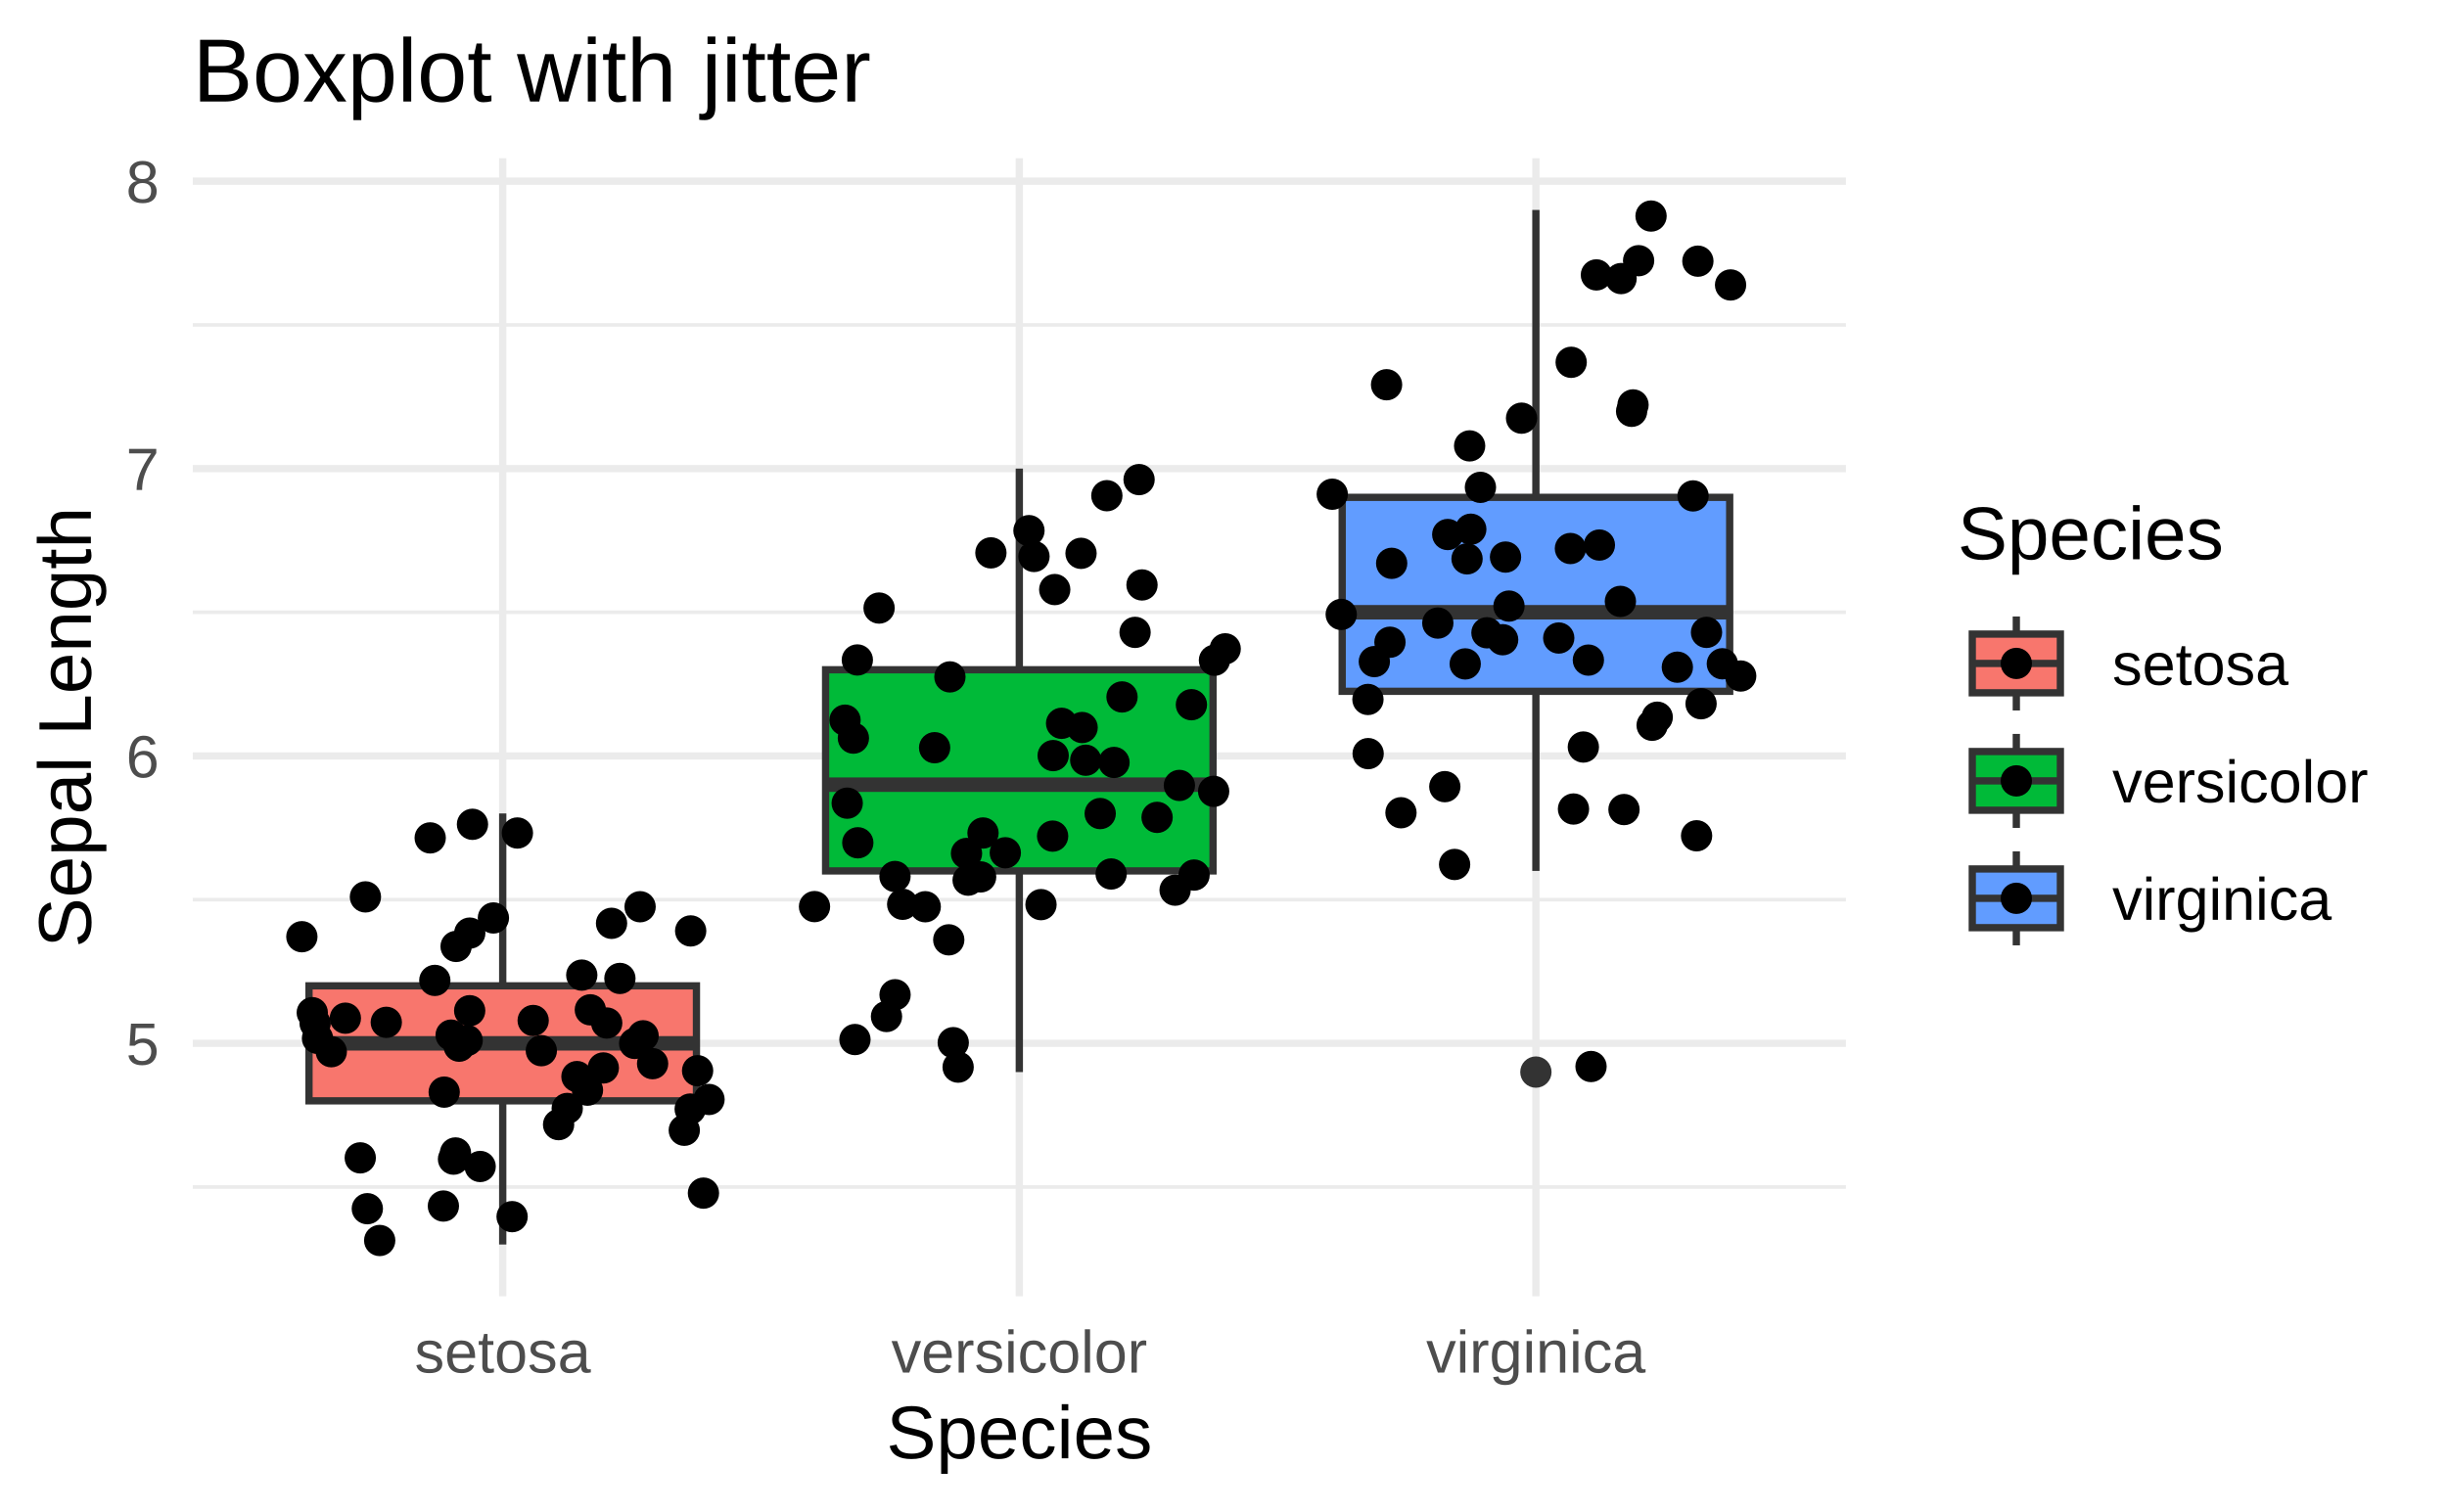
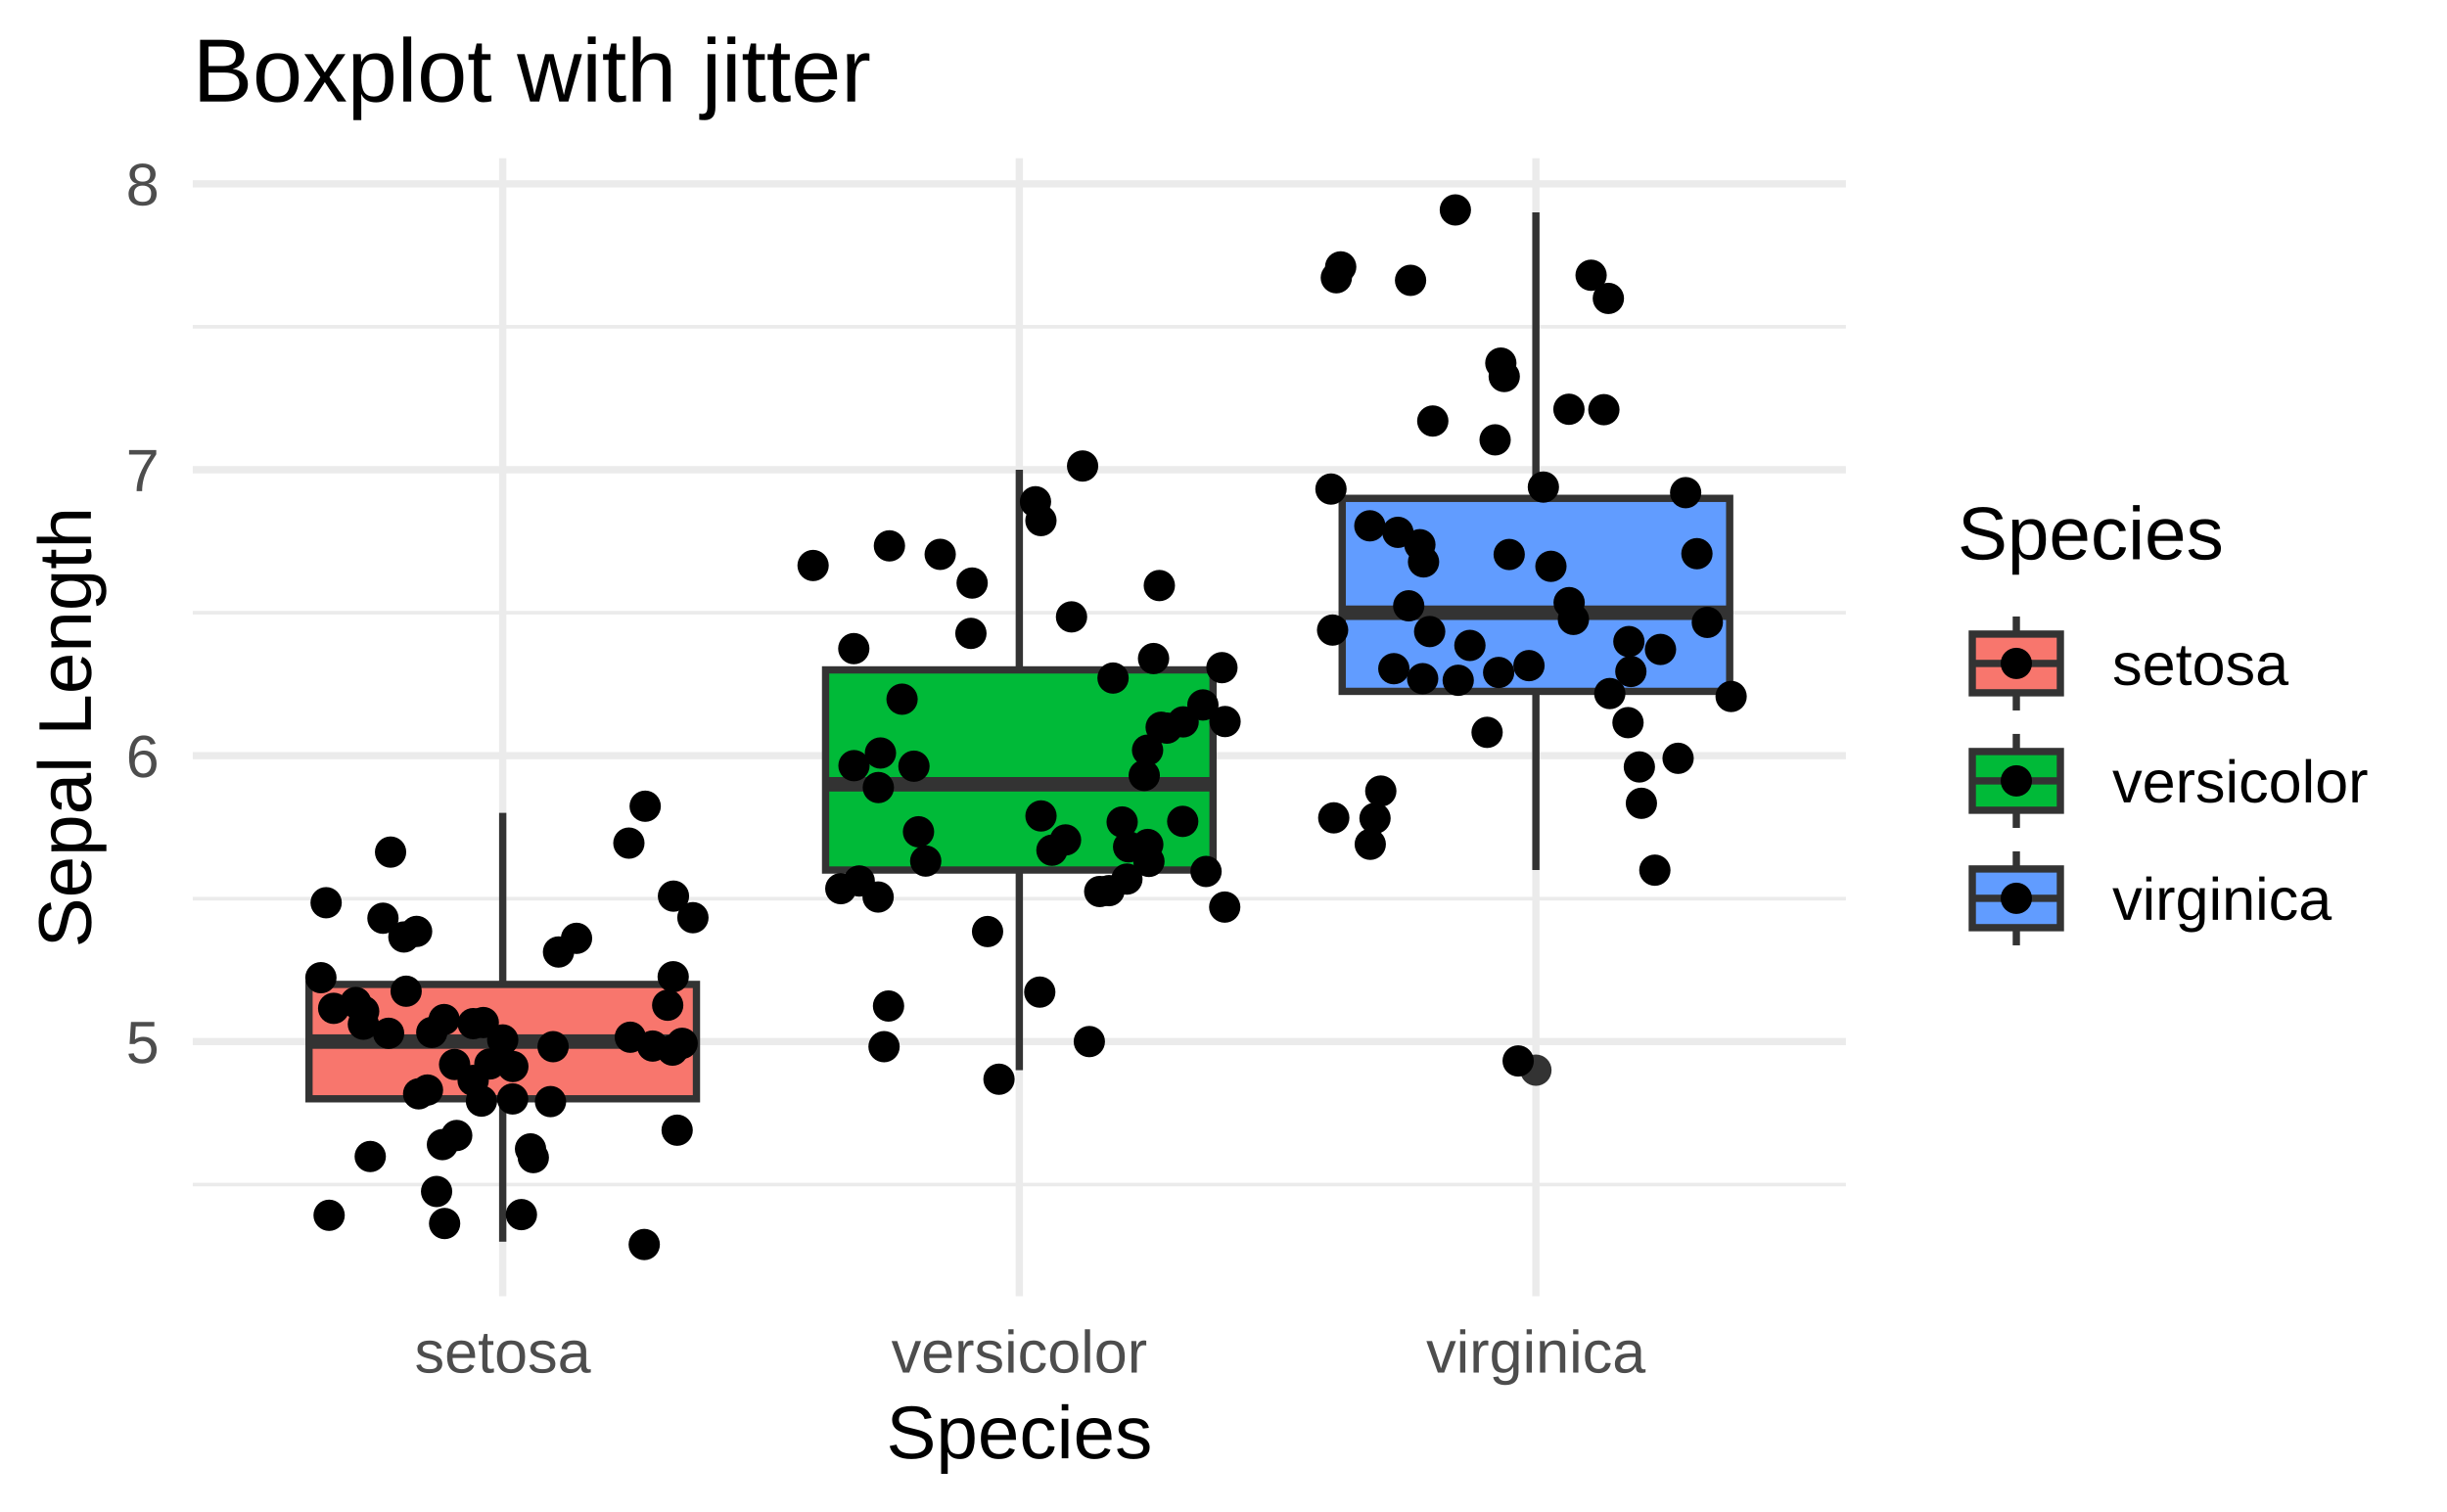
<svg xmlns="http://www.w3.org/2000/svg" class="svglite" width="360.00pt" height="222.48pt" viewBox="0 0 360.00 222.48">
  <defs>
    <style type="text/css">
    .svglite line, .svglite polyline, .svglite polygon, .svglite path, .svglite rect, .svglite circle {
      fill: none;
      stroke: #000000;
      stroke-linecap: round;
      stroke-linejoin: round;
      stroke-miterlimit: 10.00;
    }
    .svglite text {
      white-space: pre;
    }
  </style>
  </defs>
  <rect width="100%" height="100%" style="stroke: none; fill: #FFFFFF;" />
  <defs>
    <clipPath id="cpMC4wMHwzNjAuMDB8MC4wMHwyMjIuNDg=">
      <rect x="0.00" y="0.00" width="360.00" height="222.48" />
    </clipPath>
  </defs>
  <g clip-path="url(#cpMC4wMHwzNjAuMDB8MC4wMHwyMjIuNDg=)">
</g>
  <defs>
    <clipPath id="cpMjguMzZ8MjcxLjU3fDIzLjI4fDE5MC43Mw==">
      <rect x="28.36" y="23.28" width="243.21" height="167.45" />
    </clipPath>
  </defs>
  <g clip-path="url(#cpMjguMzZ8MjcxLjU3fDIzLjI4fDE5MC43Mw==)">
-     <polyline points="28.36,174.66 271.57,174.66 " style="stroke-width: 0.53; stroke: #EBEBEB; stroke-linecap: butt;" />
-     <polyline points="28.36,132.38 271.57,132.38 " style="stroke-width: 0.53; stroke: #EBEBEB; stroke-linecap: butt;" />
-     <polyline points="28.36,90.09 271.57,90.09 " style="stroke-width: 0.53; stroke: #EBEBEB; stroke-linecap: butt;" />
-     <polyline points="28.36,47.81 271.57,47.81 " style="stroke-width: 0.53; stroke: #EBEBEB; stroke-linecap: butt;" />
-     <polyline points="28.36,153.52 271.57,153.52 " style="stroke-width: 1.07; stroke: #EBEBEB; stroke-linecap: butt;" />
-     <polyline points="28.36,111.23 271.57,111.23 " style="stroke-width: 1.07; stroke: #EBEBEB; stroke-linecap: butt;" />
-     <polyline points="28.36,68.95 271.57,68.95 " style="stroke-width: 1.07; stroke: #EBEBEB; stroke-linecap: butt;" />
-     <polyline points="28.36,26.66 271.57,26.66 " style="stroke-width: 1.07; stroke: #EBEBEB; stroke-linecap: butt;" />
+     <polyline points="28.36,174.30 271.57,174.30 " style="stroke-width: 0.53; stroke: #EBEBEB; stroke-linecap: butt;" />
+     <polyline points="28.36,132.23 271.57,132.23 " style="stroke-width: 0.53; stroke: #EBEBEB; stroke-linecap: butt;" />
+     <polyline points="28.36,90.16 271.57,90.16 " style="stroke-width: 0.53; stroke: #EBEBEB; stroke-linecap: butt;" />
+     <polyline points="28.36,48.08 271.57,48.08 " style="stroke-width: 0.53; stroke: #EBEBEB; stroke-linecap: butt;" />
+     <polyline points="28.36,153.26 271.57,153.26 " style="stroke-width: 1.07; stroke: #EBEBEB; stroke-linecap: butt;" />
+     <polyline points="28.36,111.19 271.57,111.19 " style="stroke-width: 1.07; stroke: #EBEBEB; stroke-linecap: butt;" />
+     <polyline points="28.36,69.12 271.57,69.12 " style="stroke-width: 1.07; stroke: #EBEBEB; stroke-linecap: butt;" />
+     <polyline points="28.36,27.05 271.57,27.05 " style="stroke-width: 1.07; stroke: #EBEBEB; stroke-linecap: butt;" />
    <polyline points="73.96,190.73 73.96,23.28 " style="stroke-width: 1.07; stroke: #EBEBEB; stroke-linecap: butt;" />
    <polyline points="149.96,190.73 149.96,23.28 " style="stroke-width: 1.07; stroke: #EBEBEB; stroke-linecap: butt;" />
    <polyline points="225.96,190.73 225.96,23.28 " style="stroke-width: 1.07; stroke: #EBEBEB; stroke-linecap: butt;" />
-     <line x1="73.96" y1="145.06" x2="73.96" y2="119.69" style="stroke-width: 1.07; stroke: #333333; stroke-linecap: butt;" />
-     <line x1="73.96" y1="161.98" x2="73.96" y2="183.12" style="stroke-width: 1.07; stroke: #333333; stroke-linecap: butt;" />
-     <polygon points="45.46,145.06 45.46,161.98 102.46,161.98 102.46,145.06 45.46,145.06 " style="stroke-width: 1.07; stroke: #333333; stroke-linecap: butt; stroke-linejoin: miter; fill: #F8766D;" />
-     <line x1="45.46" y1="153.52" x2="102.46" y2="153.52" style="stroke-width: 2.13; stroke: #333333; stroke-linecap: butt; stroke-linejoin: miter;" />
-     <line x1="149.96" y1="98.55" x2="149.96" y2="68.95" style="stroke-width: 1.07; stroke: #333333; stroke-linecap: butt;" />
-     <line x1="149.96" y1="128.15" x2="149.96" y2="157.75" style="stroke-width: 1.07; stroke: #333333; stroke-linecap: butt;" />
-     <polygon points="121.46,98.55 121.46,128.15 178.46,128.15 178.46,98.55 121.46,98.55 " style="stroke-width: 1.07; stroke: #333333; stroke-linecap: butt; stroke-linejoin: miter; fill: #00BA38;" />
-     <line x1="121.46" y1="115.46" x2="178.46" y2="115.46" style="stroke-width: 2.13; stroke: #333333; stroke-linecap: butt; stroke-linejoin: miter;" />
-     <circle cx="225.96" cy="157.75" r="1.95" style="stroke-width: 0.71; stroke: #333333; fill: #333333;" />
-     <line x1="225.96" y1="73.18" x2="225.96" y2="30.89" style="stroke-width: 1.07; stroke: #333333; stroke-linecap: butt;" />
-     <line x1="225.96" y1="101.72" x2="225.96" y2="128.15" style="stroke-width: 1.07; stroke: #333333; stroke-linecap: butt;" />
-     <polygon points="197.46,73.18 197.46,101.72 254.47,101.72 254.47,73.18 197.46,73.18 " style="stroke-width: 1.07; stroke: #333333; stroke-linecap: butt; stroke-linejoin: miter; fill: #619CFF;" />
-     <line x1="197.46" y1="90.09" x2="254.47" y2="90.09" style="stroke-width: 2.13; stroke: #333333; stroke-linecap: butt; stroke-linejoin: miter;" />
-     <circle cx="46.36" cy="150.57" r="1.95" style="stroke-width: 0.71; fill: #000000;" />
-     <circle cx="102.63" cy="157.55" r="1.95" style="stroke-width: 0.71; fill: #000000;" />
-     <circle cx="100.67" cy="166.31" r="1.95" style="stroke-width: 0.71; fill: #000000;" />
-     <circle cx="66.72" cy="170.56" r="1.95" style="stroke-width: 0.71; fill: #000000;" />
-     <circle cx="67.55" cy="153.94" r="1.95" style="stroke-width: 0.71; fill: #000000;" />
-     <circle cx="89.97" cy="135.86" r="1.95" style="stroke-width: 0.71; fill: #000000;" />
-     <circle cx="53.00" cy="170.37" r="1.95" style="stroke-width: 0.71; fill: #000000;" />
-     <circle cx="48.74" cy="154.75" r="1.95" style="stroke-width: 0.71; fill: #000000;" />
-     <circle cx="65.23" cy="177.46" r="1.95" style="stroke-width: 0.71; fill: #000000;" />
-     <circle cx="88.76" cy="157.14" r="1.95" style="stroke-width: 0.71; fill: #000000;" />
-     <circle cx="72.59" cy="135.07" r="1.95" style="stroke-width: 0.71; fill: #000000;" />
-     <circle cx="104.31" cy="161.78" r="1.95" style="stroke-width: 0.71; fill: #000000;" />
-     <circle cx="86.43" cy="160.41" r="1.95" style="stroke-width: 0.71; fill: #000000;" />
-     <circle cx="55.86" cy="182.53" r="1.95" style="stroke-width: 0.71; fill: #000000;" />
-     <circle cx="69.51" cy="121.29" r="1.95" style="stroke-width: 0.71; fill: #000000;" />
-     <circle cx="76.12" cy="122.57" r="1.95" style="stroke-width: 0.71; fill: #000000;" />
-     <circle cx="44.41" cy="137.83" r="1.95" style="stroke-width: 0.71; fill: #000000;" />
-     <circle cx="69.10" cy="148.72" r="1.95" style="stroke-width: 0.71; fill: #000000;" />
-     <circle cx="63.29" cy="123.29" r="1.95" style="stroke-width: 0.71; fill: #000000;" />
-     <circle cx="56.83" cy="150.43" r="1.95" style="stroke-width: 0.71; fill: #000000;" />
-     <circle cx="101.61" cy="136.98" r="1.95" style="stroke-width: 0.71; fill: #000000;" />
-     <circle cx="50.81" cy="149.82" r="1.95" style="stroke-width: 0.71; fill: #000000;" />
-     <circle cx="67.01" cy="169.65" r="1.95" style="stroke-width: 0.71; fill: #000000;" />
-     <circle cx="89.26" cy="150.53" r="1.95" style="stroke-width: 0.71; fill: #000000;" />
-     <circle cx="83.45" cy="163.10" r="1.95" style="stroke-width: 0.71; fill: #000000;" />
-     <circle cx="68.73" cy="153.09" r="1.95" style="stroke-width: 0.71; fill: #000000;" />
-     <circle cx="93.37" cy="153.53" r="1.95" style="stroke-width: 0.71; fill: #000000;" />
-     <circle cx="85.59" cy="143.48" r="1.95" style="stroke-width: 0.71; fill: #000000;" />
-     <circle cx="91.20" cy="143.97" r="1.95" style="stroke-width: 0.71; fill: #000000;" />
-     <circle cx="82.18" cy="165.48" r="1.95" style="stroke-width: 0.71; fill: #000000;" />
-     <circle cx="65.35" cy="160.70" r="1.95" style="stroke-width: 0.71; fill: #000000;" />
-     <circle cx="69.11" cy="137.30" r="1.95" style="stroke-width: 0.71; fill: #000000;" />
-     <circle cx="63.97" cy="144.26" r="1.95" style="stroke-width: 0.71; fill: #000000;" />
-     <circle cx="53.76" cy="131.97" r="1.95" style="stroke-width: 0.71; fill: #000000;" />
-     <circle cx="96.01" cy="156.51" r="1.95" style="stroke-width: 0.71; fill: #000000;" />
-     <circle cx="94.61" cy="152.41" r="1.95" style="stroke-width: 0.71; fill: #000000;" />
-     <circle cx="94.17" cy="133.42" r="1.95" style="stroke-width: 0.71; fill: #000000;" />
-     <circle cx="84.88" cy="158.41" r="1.95" style="stroke-width: 0.71; fill: #000000;" />
-     <circle cx="75.34" cy="179.02" r="1.95" style="stroke-width: 0.71; fill: #000000;" />
-     <circle cx="78.44" cy="150.16" r="1.95" style="stroke-width: 0.71; fill: #000000;" />
-     <circle cx="66.37" cy="152.31" r="1.95" style="stroke-width: 0.71; fill: #000000;" />
-     <circle cx="103.49" cy="175.56" r="1.95" style="stroke-width: 0.71; fill: #000000;" />
-     <circle cx="54.04" cy="177.85" r="1.95" style="stroke-width: 0.71; fill: #000000;" />
-     <circle cx="79.64" cy="154.60" r="1.95" style="stroke-width: 0.71; fill: #000000;" />
-     <circle cx="86.85" cy="148.59" r="1.95" style="stroke-width: 0.71; fill: #000000;" />
-     <circle cx="101.54" cy="163.19" r="1.95" style="stroke-width: 0.71; fill: #000000;" />
-     <circle cx="45.94" cy="149.01" r="1.95" style="stroke-width: 0.71; fill: #000000;" />
-     <circle cx="70.64" cy="171.64" r="1.95" style="stroke-width: 0.71; fill: #000000;" />
-     <circle cx="67.10" cy="139.26" r="1.95" style="stroke-width: 0.71; fill: #000000;" />
-     <circle cx="46.71" cy="152.79" r="1.95" style="stroke-width: 0.71; fill: #000000;" />
-     <circle cx="167.58" cy="70.57" r="1.95" style="stroke-width: 0.71; fill: #000000;" />
-     <circle cx="166.99" cy="93.05" r="1.95" style="stroke-width: 0.71; fill: #000000;" />
-     <circle cx="162.84" cy="72.94" r="1.95" style="stroke-width: 0.71; fill: #000000;" />
-     <circle cx="153.15" cy="133.11" r="1.95" style="stroke-width: 0.71; fill: #000000;" />
-     <circle cx="129.33" cy="89.47" r="1.95" style="stroke-width: 0.71; fill: #000000;" />
-     <circle cx="126.20" cy="124.01" r="1.95" style="stroke-width: 0.71; fill: #000000;" />
-     <circle cx="126.13" cy="97.11" r="1.95" style="stroke-width: 0.71; fill: #000000;" />
-     <circle cx="140.96" cy="157.02" r="1.95" style="stroke-width: 0.71; fill: #000000;" />
-     <circle cx="155.17" cy="86.75" r="1.95" style="stroke-width: 0.71; fill: #000000;" />
-     <circle cx="131.68" cy="146.37" r="1.95" style="stroke-width: 0.71; fill: #000000;" />
-     <circle cx="125.78" cy="152.96" r="1.95" style="stroke-width: 0.71; fill: #000000;" />
-     <circle cx="173.51" cy="115.57" r="1.95" style="stroke-width: 0.71; fill: #000000;" />
-     <circle cx="159.73" cy="111.86" r="1.95" style="stroke-width: 0.71; fill: #000000;" />
-     <circle cx="125.55" cy="108.61" r="1.95" style="stroke-width: 0.71; fill: #000000;" />
-     <circle cx="131.67" cy="128.97" r="1.95" style="stroke-width: 0.71; fill: #000000;" />
-     <circle cx="145.78" cy="81.35" r="1.95" style="stroke-width: 0.71; fill: #000000;" />
-     <circle cx="175.67" cy="128.76" r="1.95" style="stroke-width: 0.71; fill: #000000;" />
-     <circle cx="170.23" cy="120.27" r="1.95" style="stroke-width: 0.71; fill: #000000;" />
-     <circle cx="165.07" cy="102.55" r="1.95" style="stroke-width: 0.71; fill: #000000;" />
-     <circle cx="163.47" cy="128.60" r="1.95" style="stroke-width: 0.71; fill: #000000;" />
-     <circle cx="178.55" cy="116.44" r="1.95" style="stroke-width: 0.71; fill: #000000;" />
-     <circle cx="124.32" cy="105.97" r="1.95" style="stroke-width: 0.71; fill: #000000;" />
-     <circle cx="139.75" cy="99.60" r="1.95" style="stroke-width: 0.71; fill: #000000;" />
-     <circle cx="159.20" cy="107.05" r="1.95" style="stroke-width: 0.71; fill: #000000;" />
-     <circle cx="180.25" cy="95.47" r="1.95" style="stroke-width: 0.71; fill: #000000;" />
-     <circle cx="168.01" cy="86.07" r="1.95" style="stroke-width: 0.71; fill: #000000;" />
-     <circle cx="151.38" cy="78.08" r="1.95" style="stroke-width: 0.71; fill: #000000;" />
-     <circle cx="152.12" cy="81.88" r="1.95" style="stroke-width: 0.71; fill: #000000;" />
-     <circle cx="137.50" cy="110.02" r="1.95" style="stroke-width: 0.71; fill: #000000;" />
-     <circle cx="142.19" cy="125.58" r="1.95" style="stroke-width: 0.71; fill: #000000;" />
-     <circle cx="119.83" cy="133.40" r="1.95" style="stroke-width: 0.71; fill: #000000;" />
-     <circle cx="136.12" cy="133.42" r="1.95" style="stroke-width: 0.71; fill: #000000;" />
-     <circle cx="124.64" cy="118.18" r="1.95" style="stroke-width: 0.71; fill: #000000;" />
-     <circle cx="154.94" cy="111.18" r="1.95" style="stroke-width: 0.71; fill: #000000;" />
-     <circle cx="139.58" cy="138.29" r="1.95" style="stroke-width: 0.71; fill: #000000;" />
-     <circle cx="163.89" cy="112.19" r="1.95" style="stroke-width: 0.71; fill: #000000;" />
-     <circle cx="159.04" cy="81.42" r="1.95" style="stroke-width: 0.71; fill: #000000;" />
-     <circle cx="178.67" cy="97.15" r="1.95" style="stroke-width: 0.71; fill: #000000;" />
-     <circle cx="144.27" cy="129.03" r="1.95" style="stroke-width: 0.71; fill: #000000;" />
-     <circle cx="132.80" cy="133.06" r="1.95" style="stroke-width: 0.71; fill: #000000;" />
-     <circle cx="172.88" cy="130.98" r="1.95" style="stroke-width: 0.71; fill: #000000;" />
-     <circle cx="156.18" cy="106.43" r="1.95" style="stroke-width: 0.71; fill: #000000;" />
-     <circle cx="161.86" cy="119.71" r="1.95" style="stroke-width: 0.71; fill: #000000;" />
-     <circle cx="140.24" cy="153.42" r="1.95" style="stroke-width: 0.71; fill: #000000;" />
-     <circle cx="142.43" cy="129.51" r="1.95" style="stroke-width: 0.71; fill: #000000;" />
-     <circle cx="147.90" cy="125.48" r="1.95" style="stroke-width: 0.71; fill: #000000;" />
-     <circle cx="154.86" cy="123.03" r="1.95" style="stroke-width: 0.71; fill: #000000;" />
-     <circle cx="175.28" cy="103.69" r="1.95" style="stroke-width: 0.71; fill: #000000;" />
-     <circle cx="130.42" cy="149.57" r="1.95" style="stroke-width: 0.71; fill: #000000;" />
-     <circle cx="144.62" cy="122.57" r="1.95" style="stroke-width: 0.71; fill: #000000;" />
-     <circle cx="253.39" cy="97.67" r="1.95" style="stroke-width: 0.71; fill: #000000;" />
-     <circle cx="238.92" cy="119.12" r="1.95" style="stroke-width: 0.71; fill: #000000;" />
-     <circle cx="216.21" cy="65.61" r="1.95" style="stroke-width: 0.71; fill: #000000;" />
-     <circle cx="246.77" cy="98.17" r="1.95" style="stroke-width: 0.71; fill: #000000;" />
-     <circle cx="238.39" cy="88.49" r="1.95" style="stroke-width: 0.71; fill: #000000;" />
-     <circle cx="254.60" cy="41.93" r="1.95" style="stroke-width: 0.71; fill: #000000;" />
-     <circle cx="234.07" cy="156.93" r="1.95" style="stroke-width: 0.71; fill: #000000;" />
-     <circle cx="203.99" cy="56.61" r="1.95" style="stroke-width: 0.71; fill: #000000;" />
-     <circle cx="235.30" cy="80.20" r="1.95" style="stroke-width: 0.71; fill: #000000;" />
-     <circle cx="223.85" cy="61.53" r="1.95" style="stroke-width: 0.71; fill: #000000;" />
-     <circle cx="197.32" cy="90.41" r="1.95" style="stroke-width: 0.71; fill: #000000;" />
-     <circle cx="204.49" cy="94.50" r="1.95" style="stroke-width: 0.71; fill: #000000;" />
-     <circle cx="212.99" cy="78.65" r="1.95" style="stroke-width: 0.71; fill: #000000;" />
-     <circle cx="249.60" cy="122.98" r="1.95" style="stroke-width: 0.71; fill: #000000;" />
-     <circle cx="231.49" cy="119.04" r="1.95" style="stroke-width: 0.71; fill: #000000;" />
-     <circle cx="251.06" cy="93.05" r="1.95" style="stroke-width: 0.71; fill: #000000;" />
-     <circle cx="211.53" cy="91.68" r="1.95" style="stroke-width: 0.71; fill: #000000;" />
-     <circle cx="238.49" cy="40.99" r="1.95" style="stroke-width: 0.71; fill: #000000;" />
-     <circle cx="234.86" cy="40.45" r="1.95" style="stroke-width: 0.71; fill: #000000;" />
-     <circle cx="232.94" cy="109.92" r="1.95" style="stroke-width: 0.71; fill: #000000;" />
-     <circle cx="217.80" cy="71.71" r="1.95" style="stroke-width: 0.71; fill: #000000;" />
-     <circle cx="214.00" cy="127.20" r="1.95" style="stroke-width: 0.71; fill: #000000;" />
-     <circle cx="241.07" cy="38.36" r="1.95" style="stroke-width: 0.71; fill: #000000;" />
-     <circle cx="233.68" cy="97.13" r="1.95" style="stroke-width: 0.71; fill: #000000;" />
-     <circle cx="221.49" cy="81.97" r="1.95" style="stroke-width: 0.71; fill: #000000;" />
-     <circle cx="240.04" cy="60.52" r="1.95" style="stroke-width: 0.71; fill: #000000;" />
-     <circle cx="250.26" cy="103.55" r="1.95" style="stroke-width: 0.71; fill: #000000;" />
-     <circle cx="243.81" cy="105.53" r="1.95" style="stroke-width: 0.71; fill: #000000;" />
-     <circle cx="218.76" cy="93.11" r="1.95" style="stroke-width: 0.71; fill: #000000;" />
-     <circle cx="240.25" cy="59.58" r="1.95" style="stroke-width: 0.71; fill: #000000;" />
-     <circle cx="231.15" cy="53.31" r="1.95" style="stroke-width: 0.71; fill: #000000;" />
-     <circle cx="242.90" cy="31.79" r="1.95" style="stroke-width: 0.71; fill: #000000;" />
-     <circle cx="221.07" cy="94.13" r="1.95" style="stroke-width: 0.71; fill: #000000;" />
-     <circle cx="202.19" cy="97.35" r="1.95" style="stroke-width: 0.71; fill: #000000;" />
-     <circle cx="243.06" cy="106.72" r="1.95" style="stroke-width: 0.71; fill: #000000;" />
-     <circle cx="249.79" cy="38.43" r="1.95" style="stroke-width: 0.71; fill: #000000;" />
-     <circle cx="256.09" cy="99.47" r="1.95" style="stroke-width: 0.71; fill: #000000;" />
-     <circle cx="229.32" cy="93.88" r="1.95" style="stroke-width: 0.71; fill: #000000;" />
-     <circle cx="201.28" cy="110.89" r="1.95" style="stroke-width: 0.71; fill: #000000;" />
-     <circle cx="196.00" cy="72.72" r="1.95" style="stroke-width: 0.71; fill: #000000;" />
-     <circle cx="204.74" cy="82.89" r="1.95" style="stroke-width: 0.71; fill: #000000;" />
-     <circle cx="249.08" cy="72.97" r="1.95" style="stroke-width: 0.71; fill: #000000;" />
-     <circle cx="206.11" cy="119.59" r="1.95" style="stroke-width: 0.71; fill: #000000;" />
-     <circle cx="216.38" cy="77.87" r="1.95" style="stroke-width: 0.71; fill: #000000;" />
-     <circle cx="231.04" cy="80.71" r="1.95" style="stroke-width: 0.71; fill: #000000;" />
-     <circle cx="215.83" cy="82.23" r="1.95" style="stroke-width: 0.71; fill: #000000;" />
-     <circle cx="215.56" cy="97.69" r="1.95" style="stroke-width: 0.71; fill: #000000;" />
-     <circle cx="222.00" cy="89.18" r="1.95" style="stroke-width: 0.71; fill: #000000;" />
-     <circle cx="201.25" cy="102.92" r="1.95" style="stroke-width: 0.71; fill: #000000;" />
-     <circle cx="212.56" cy="115.75" r="1.95" style="stroke-width: 0.71; fill: #000000;" />
+     <line x1="73.96" y1="144.85" x2="73.96" y2="119.61" style="stroke-width: 1.07; stroke: #333333; stroke-linecap: butt;" />
+     <line x1="73.96" y1="161.68" x2="73.96" y2="182.71" style="stroke-width: 1.07; stroke: #333333; stroke-linecap: butt;" />
+     <polygon points="45.46,144.85 45.46,161.68 102.46,161.68 102.46,144.85 45.46,144.85 " style="stroke-width: 1.07; stroke: #333333; stroke-linecap: butt; stroke-linejoin: miter; fill: #F8766D;" />
+     <line x1="45.46" y1="153.26" x2="102.46" y2="153.26" style="stroke-width: 2.13; stroke: #333333; stroke-linecap: butt; stroke-linejoin: miter;" />
+     <line x1="149.96" y1="98.57" x2="149.96" y2="69.12" style="stroke-width: 1.07; stroke: #333333; stroke-linecap: butt;" />
+     <line x1="149.96" y1="128.02" x2="149.96" y2="157.47" style="stroke-width: 1.07; stroke: #333333; stroke-linecap: butt;" />
+     <polygon points="121.46,98.57 121.46,128.02 178.46,128.02 178.46,98.57 121.46,98.57 " style="stroke-width: 1.07; stroke: #333333; stroke-linecap: butt; stroke-linejoin: miter; fill: #00BA38;" />
+     <line x1="121.46" y1="115.40" x2="178.46" y2="115.40" style="stroke-width: 2.13; stroke: #333333; stroke-linecap: butt; stroke-linejoin: miter;" />
+     <circle cx="225.96" cy="157.47" r="1.95" style="stroke-width: 0.71; stroke: #333333; fill: #333333;" />
+     <line x1="225.96" y1="73.33" x2="225.96" y2="31.25" style="stroke-width: 1.07; stroke: #333333; stroke-linecap: butt;" />
+     <line x1="225.96" y1="101.73" x2="225.96" y2="128.02" style="stroke-width: 1.07; stroke: #333333; stroke-linecap: butt;" />
+     <polygon points="197.46,73.33 197.46,101.73 254.47,101.73 254.47,73.33 197.46,73.33 " style="stroke-width: 1.07; stroke: #333333; stroke-linecap: butt; stroke-linejoin: miter; fill: #619CFF;" />
+     <line x1="197.46" y1="90.16" x2="254.47" y2="90.16" style="stroke-width: 2.13; stroke: #333333; stroke-linecap: butt; stroke-linejoin: miter;" />
+     <circle cx="69.62" cy="150.62" r="1.95" style="stroke-width: 0.71; fill: #000000;" />
+     <circle cx="69.61" cy="158.98" r="1.95" style="stroke-width: 0.71; fill: #000000;" />
+     <circle cx="99.62" cy="166.30" r="1.95" style="stroke-width: 0.71; fill: #000000;" />
+     <circle cx="78.05" cy="169.05" r="1.95" style="stroke-width: 0.71; fill: #000000;" />
+     <circle cx="57.17" cy="152.04" r="1.95" style="stroke-width: 0.71; fill: #000000;" />
+     <circle cx="59.42" cy="137.87" r="1.95" style="stroke-width: 0.71; fill: #000000;" />
+     <circle cx="54.47" cy="170.17" r="1.95" style="stroke-width: 0.71; fill: #000000;" />
+     <circle cx="100.36" cy="153.52" r="1.95" style="stroke-width: 0.71; fill: #000000;" />
+     <circle cx="48.42" cy="178.82" r="1.95" style="stroke-width: 0.71; fill: #000000;" />
+     <circle cx="75.45" cy="156.93" r="1.95" style="stroke-width: 0.71; fill: #000000;" />
+     <circle cx="84.82" cy="138.07" r="1.95" style="stroke-width: 0.71; fill: #000000;" />
+     <circle cx="62.89" cy="160.39" r="1.95" style="stroke-width: 0.71; fill: #000000;" />
+     <circle cx="70.83" cy="162.02" r="1.95" style="stroke-width: 0.71; fill: #000000;" />
+     <circle cx="94.78" cy="183.12" r="1.95" style="stroke-width: 0.71; fill: #000000;" />
+     <circle cx="94.92" cy="118.63" r="1.95" style="stroke-width: 0.71; fill: #000000;" />
+     <circle cx="92.52" cy="124.06" r="1.95" style="stroke-width: 0.71; fill: #000000;" />
+     <circle cx="101.94" cy="135.03" r="1.95" style="stroke-width: 0.71; fill: #000000;" />
+     <circle cx="49.09" cy="148.37" r="1.95" style="stroke-width: 0.71; fill: #000000;" />
+     <circle cx="57.46" cy="125.38" r="1.95" style="stroke-width: 0.71; fill: #000000;" />
+     <circle cx="98.23" cy="147.91" r="1.95" style="stroke-width: 0.71; fill: #000000;" />
+     <circle cx="56.34" cy="135.11" r="1.95" style="stroke-width: 0.71; fill: #000000;" />
+     <circle cx="53.50" cy="148.81" r="1.95" style="stroke-width: 0.71; fill: #000000;" />
+     <circle cx="65.09" cy="168.42" r="1.95" style="stroke-width: 0.71; fill: #000000;" />
+     <circle cx="53.46" cy="150.70" r="1.95" style="stroke-width: 0.71; fill: #000000;" />
+     <circle cx="61.59" cy="160.95" r="1.95" style="stroke-width: 0.71; fill: #000000;" />
+     <circle cx="98.94" cy="154.52" r="1.95" style="stroke-width: 0.71; fill: #000000;" />
+     <circle cx="73.96" cy="153.02" r="1.95" style="stroke-width: 0.71; fill: #000000;" />
+     <circle cx="47.21" cy="143.86" r="1.95" style="stroke-width: 0.71; fill: #000000;" />
+     <circle cx="59.75" cy="145.85" r="1.95" style="stroke-width: 0.71; fill: #000000;" />
+     <circle cx="67.19" cy="167.08" r="1.95" style="stroke-width: 0.71; fill: #000000;" />
+     <circle cx="80.99" cy="162.09" r="1.95" style="stroke-width: 0.71; fill: #000000;" />
+     <circle cx="61.29" cy="137.05" r="1.95" style="stroke-width: 0.71; fill: #000000;" />
+     <circle cx="99.04" cy="143.72" r="1.95" style="stroke-width: 0.71; fill: #000000;" />
+     <circle cx="47.98" cy="132.83" r="1.95" style="stroke-width: 0.71; fill: #000000;" />
+     <circle cx="66.88" cy="156.63" r="1.95" style="stroke-width: 0.71; fill: #000000;" />
+     <circle cx="63.52" cy="151.91" r="1.95" style="stroke-width: 0.71; fill: #000000;" />
+     <circle cx="99.08" cy="131.86" r="1.95" style="stroke-width: 0.71; fill: #000000;" />
+     <circle cx="72.07" cy="156.55" r="1.95" style="stroke-width: 0.71; fill: #000000;" />
+     <circle cx="65.41" cy="180.03" r="1.95" style="stroke-width: 0.71; fill: #000000;" />
+     <circle cx="65.34" cy="150.02" r="1.95" style="stroke-width: 0.71; fill: #000000;" />
+     <circle cx="81.37" cy="154.01" r="1.95" style="stroke-width: 0.71; fill: #000000;" />
+     <circle cx="64.23" cy="175.32" r="1.95" style="stroke-width: 0.71; fill: #000000;" />
+     <circle cx="76.71" cy="178.72" r="1.95" style="stroke-width: 0.71; fill: #000000;" />
+     <circle cx="92.73" cy="152.62" r="1.95" style="stroke-width: 0.71; fill: #000000;" />
+     <circle cx="52.33" cy="147.51" r="1.95" style="stroke-width: 0.71; fill: #000000;" />
+     <circle cx="75.42" cy="161.70" r="1.95" style="stroke-width: 0.71; fill: #000000;" />
+     <circle cx="71.10" cy="150.46" r="1.95" style="stroke-width: 0.71; fill: #000000;" />
+     <circle cx="78.46" cy="170.33" r="1.95" style="stroke-width: 0.71; fill: #000000;" />
+     <circle cx="82.17" cy="140.08" r="1.95" style="stroke-width: 0.71; fill: #000000;" />
+     <circle cx="96.02" cy="153.92" r="1.95" style="stroke-width: 0.71; fill: #000000;" />
+     <circle cx="159.27" cy="68.57" r="1.95" style="stroke-width: 0.71; fill: #000000;" />
+     <circle cx="142.84" cy="93.20" r="1.95" style="stroke-width: 0.71; fill: #000000;" />
+     <circle cx="152.34" cy="73.83" r="1.95" style="stroke-width: 0.71; fill: #000000;" />
+     <circle cx="180.18" cy="133.47" r="1.95" style="stroke-width: 0.71; fill: #000000;" />
+     <circle cx="157.64" cy="90.77" r="1.95" style="stroke-width: 0.71; fill: #000000;" />
+     <circle cx="168.86" cy="124.26" r="1.95" style="stroke-width: 0.71; fill: #000000;" />
+     <circle cx="179.77" cy="98.24" r="1.95" style="stroke-width: 0.71; fill: #000000;" />
+     <circle cx="146.97" cy="158.80" r="1.95" style="stroke-width: 0.71; fill: #000000;" />
+     <circle cx="143.02" cy="85.79" r="1.95" style="stroke-width: 0.71; fill: #000000;" />
+     <circle cx="152.97" cy="145.98" r="1.95" style="stroke-width: 0.71; fill: #000000;" />
+     <circle cx="130.06" cy="154.01" r="1.95" style="stroke-width: 0.71; fill: #000000;" />
+     <circle cx="168.34" cy="114.10" r="1.95" style="stroke-width: 0.71; fill: #000000;" />
+     <circle cx="168.83" cy="110.38" r="1.95" style="stroke-width: 0.71; fill: #000000;" />
+     <circle cx="180.23" cy="106.17" r="1.95" style="stroke-width: 0.71; fill: #000000;" />
+     <circle cx="169.03" cy="126.75" r="1.95" style="stroke-width: 0.71; fill: #000000;" />
+     <circle cx="119.62" cy="83.21" r="1.95" style="stroke-width: 0.71; fill: #000000;" />
+     <circle cx="177.43" cy="128.23" r="1.95" style="stroke-width: 0.71; fill: #000000;" />
+     <circle cx="174.00" cy="120.86" r="1.95" style="stroke-width: 0.71; fill: #000000;" />
+     <circle cx="176.97" cy="103.73" r="1.95" style="stroke-width: 0.71; fill: #000000;" />
+     <circle cx="126.41" cy="129.63" r="1.95" style="stroke-width: 0.71; fill: #000000;" />
+     <circle cx="129.22" cy="115.88" r="1.95" style="stroke-width: 0.71; fill: #000000;" />
+     <circle cx="170.83" cy="107.01" r="1.95" style="stroke-width: 0.71; fill: #000000;" />
+     <circle cx="163.75" cy="99.77" r="1.95" style="stroke-width: 0.71; fill: #000000;" />
+     <circle cx="171.68" cy="107.14" r="1.95" style="stroke-width: 0.71; fill: #000000;" />
+     <circle cx="125.61" cy="95.44" r="1.95" style="stroke-width: 0.71; fill: #000000;" />
+     <circle cx="170.56" cy="86.16" r="1.95" style="stroke-width: 0.71; fill: #000000;" />
+     <circle cx="153.14" cy="76.60" r="1.95" style="stroke-width: 0.71; fill: #000000;" />
+     <circle cx="130.85" cy="80.32" r="1.95" style="stroke-width: 0.71; fill: #000000;" />
+     <circle cx="134.46" cy="112.74" r="1.95" style="stroke-width: 0.71; fill: #000000;" />
+     <circle cx="156.76" cy="123.59" r="1.95" style="stroke-width: 0.71; fill: #000000;" />
+     <circle cx="123.70" cy="130.76" r="1.95" style="stroke-width: 0.71; fill: #000000;" />
+     <circle cx="163.17" cy="131.05" r="1.95" style="stroke-width: 0.71; fill: #000000;" />
+     <circle cx="153.15" cy="120.06" r="1.95" style="stroke-width: 0.71; fill: #000000;" />
+     <circle cx="129.53" cy="110.80" r="1.95" style="stroke-width: 0.71; fill: #000000;" />
+     <circle cx="145.29" cy="137.07" r="1.95" style="stroke-width: 0.71; fill: #000000;" />
+     <circle cx="125.64" cy="112.66" r="1.95" style="stroke-width: 0.71; fill: #000000;" />
+     <circle cx="138.32" cy="81.57" r="1.95" style="stroke-width: 0.71; fill: #000000;" />
+     <circle cx="169.71" cy="96.90" r="1.95" style="stroke-width: 0.71; fill: #000000;" />
+     <circle cx="165.79" cy="129.35" r="1.95" style="stroke-width: 0.71; fill: #000000;" />
+     <circle cx="161.79" cy="131.18" r="1.95" style="stroke-width: 0.71; fill: #000000;" />
+     <circle cx="129.19" cy="131.99" r="1.95" style="stroke-width: 0.71; fill: #000000;" />
+     <circle cx="174.06" cy="106.22" r="1.95" style="stroke-width: 0.71; fill: #000000;" />
+     <circle cx="165.09" cy="120.95" r="1.95" style="stroke-width: 0.71; fill: #000000;" />
+     <circle cx="160.26" cy="153.26" r="1.95" style="stroke-width: 0.71; fill: #000000;" />
+     <circle cx="136.19" cy="126.70" r="1.95" style="stroke-width: 0.71; fill: #000000;" />
+     <circle cx="166.04" cy="124.60" r="1.95" style="stroke-width: 0.71; fill: #000000;" />
+     <circle cx="135.13" cy="122.39" r="1.95" style="stroke-width: 0.71; fill: #000000;" />
+     <circle cx="132.71" cy="102.88" r="1.95" style="stroke-width: 0.71; fill: #000000;" />
+     <circle cx="130.72" cy="148.03" r="1.95" style="stroke-width: 0.71; fill: #000000;" />
+     <circle cx="154.76" cy="125.10" r="1.95" style="stroke-width: 0.71; fill: #000000;" />
+     <circle cx="209.30" cy="99.86" r="1.95" style="stroke-width: 0.71; fill: #000000;" />
+     <circle cx="196.22" cy="120.34" r="1.95" style="stroke-width: 0.71; fill: #000000;" />
+     <circle cx="219.96" cy="64.72" r="1.95" style="stroke-width: 0.71; fill: #000000;" />
+     <circle cx="205.06" cy="98.39" r="1.95" style="stroke-width: 0.71; fill: #000000;" />
+     <circle cx="251.18" cy="91.58" r="1.95" style="stroke-width: 0.71; fill: #000000;" />
+     <circle cx="236.62" cy="43.91" r="1.95" style="stroke-width: 0.71; fill: #000000;" />
+     <circle cx="223.35" cy="156.11" r="1.95" style="stroke-width: 0.71; fill: #000000;" />
+     <circle cx="221.30" cy="55.40" r="1.95" style="stroke-width: 0.71; fill: #000000;" />
+     <circle cx="228.17" cy="83.33" r="1.95" style="stroke-width: 0.71; fill: #000000;" />
+     <circle cx="230.82" cy="60.22" r="1.95" style="stroke-width: 0.71; fill: #000000;" />
+     <circle cx="230.85" cy="88.67" r="1.95" style="stroke-width: 0.71; fill: #000000;" />
+     <circle cx="239.64" cy="94.40" r="1.95" style="stroke-width: 0.71; fill: #000000;" />
+     <circle cx="205.66" cy="78.33" r="1.95" style="stroke-width: 0.71; fill: #000000;" />
+     <circle cx="201.59" cy="124.23" r="1.95" style="stroke-width: 0.71; fill: #000000;" />
+     <circle cx="241.48" cy="118.20" r="1.95" style="stroke-width: 0.71; fill: #000000;" />
+     <circle cx="196.05" cy="92.71" r="1.95" style="stroke-width: 0.71; fill: #000000;" />
+     <circle cx="207.25" cy="89.14" r="1.95" style="stroke-width: 0.71; fill: #000000;" />
+     <circle cx="196.60" cy="40.87" r="1.95" style="stroke-width: 0.71; fill: #000000;" />
+     <circle cx="234.08" cy="40.50" r="1.95" style="stroke-width: 0.71; fill: #000000;" />
+     <circle cx="241.18" cy="112.85" r="1.95" style="stroke-width: 0.71; fill: #000000;" />
+     <circle cx="247.99" cy="72.49" r="1.95" style="stroke-width: 0.71; fill: #000000;" />
+     <circle cx="243.46" cy="128.04" r="1.95" style="stroke-width: 0.71; fill: #000000;" />
+     <circle cx="197.24" cy="39.27" r="1.95" style="stroke-width: 0.71; fill: #000000;" />
+     <circle cx="214.53" cy="100.10" r="1.95" style="stroke-width: 0.71; fill: #000000;" />
+     <circle cx="209.43" cy="82.68" r="1.95" style="stroke-width: 0.71; fill: #000000;" />
+     <circle cx="210.79" cy="61.95" r="1.95" style="stroke-width: 0.71; fill: #000000;" />
+     <circle cx="236.83" cy="102.05" r="1.95" style="stroke-width: 0.71; fill: #000000;" />
+     <circle cx="239.51" cy="106.33" r="1.95" style="stroke-width: 0.71; fill: #000000;" />
+     <circle cx="216.25" cy="94.97" r="1.95" style="stroke-width: 0.71; fill: #000000;" />
+     <circle cx="235.96" cy="60.28" r="1.95" style="stroke-width: 0.71; fill: #000000;" />
+     <circle cx="220.80" cy="53.43" r="1.95" style="stroke-width: 0.71; fill: #000000;" />
+     <circle cx="214.11" cy="30.89" r="1.95" style="stroke-width: 0.71; fill: #000000;" />
+     <circle cx="244.29" cy="95.56" r="1.95" style="stroke-width: 0.71; fill: #000000;" />
+     <circle cx="224.94" cy="97.94" r="1.95" style="stroke-width: 0.71; fill: #000000;" />
+     <circle cx="218.78" cy="107.76" r="1.95" style="stroke-width: 0.71; fill: #000000;" />
+     <circle cx="207.52" cy="41.25" r="1.95" style="stroke-width: 0.71; fill: #000000;" />
+     <circle cx="239.93" cy="98.80" r="1.95" style="stroke-width: 0.71; fill: #000000;" />
+     <circle cx="210.33" cy="92.93" r="1.95" style="stroke-width: 0.71; fill: #000000;" />
+     <circle cx="246.88" cy="111.58" r="1.95" style="stroke-width: 0.71; fill: #000000;" />
+     <circle cx="227.06" cy="71.67" r="1.95" style="stroke-width: 0.71; fill: #000000;" />
+     <circle cx="208.89" cy="80.15" r="1.95" style="stroke-width: 0.71; fill: #000000;" />
+     <circle cx="195.81" cy="71.96" r="1.95" style="stroke-width: 0.71; fill: #000000;" />
+     <circle cx="202.29" cy="120.40" r="1.95" style="stroke-width: 0.71; fill: #000000;" />
+     <circle cx="201.53" cy="77.37" r="1.95" style="stroke-width: 0.71; fill: #000000;" />
+     <circle cx="249.65" cy="81.47" r="1.95" style="stroke-width: 0.71; fill: #000000;" />
+     <circle cx="222.03" cy="81.59" r="1.95" style="stroke-width: 0.71; fill: #000000;" />
+     <circle cx="220.48" cy="98.95" r="1.95" style="stroke-width: 0.71; fill: #000000;" />
+     <circle cx="231.48" cy="91.14" r="1.95" style="stroke-width: 0.71; fill: #000000;" />
+     <circle cx="254.68" cy="102.48" r="1.95" style="stroke-width: 0.71; fill: #000000;" />
+     <circle cx="203.14" cy="116.40" r="1.95" style="stroke-width: 0.71; fill: #000000;" />
  </g>
  <g clip-path="url(#cpMC4wMHwzNjAuMDB8MC4wMHwyMjIuNDg=)">
-     <text x="23.43" y="156.67" text-anchor="end" style="font-size: 8.80px;fill: #4D4D4D; font-family: &quot;Arial&quot;;" textLength="4.90px" lengthAdjust="spacingAndGlyphs">5</text>
-     <text x="23.43" y="114.39" text-anchor="end" style="font-size: 8.80px;fill: #4D4D4D; font-family: &quot;Arial&quot;;" textLength="4.90px" lengthAdjust="spacingAndGlyphs">6</text>
-     <text x="23.43" y="72.10" text-anchor="end" style="font-size: 8.80px;fill: #4D4D4D; font-family: &quot;Arial&quot;;" textLength="4.90px" lengthAdjust="spacingAndGlyphs">7</text>
-     <text x="23.43" y="29.82" text-anchor="end" style="font-size: 8.80px;fill: #4D4D4D; font-family: &quot;Arial&quot;;" textLength="4.90px" lengthAdjust="spacingAndGlyphs">8</text>
+     <text x="23.43" y="156.42" text-anchor="end" style="font-size: 8.80px;fill: #4D4D4D; font-family: &quot;Arial&quot;;" textLength="4.90px" lengthAdjust="spacingAndGlyphs">5</text>
+     <text x="23.43" y="114.35" text-anchor="end" style="font-size: 8.80px;fill: #4D4D4D; font-family: &quot;Arial&quot;;" textLength="4.90px" lengthAdjust="spacingAndGlyphs">6</text>
+     <text x="23.43" y="72.27" text-anchor="end" style="font-size: 8.80px;fill: #4D4D4D; font-family: &quot;Arial&quot;;" textLength="4.90px" lengthAdjust="spacingAndGlyphs">7</text>
+     <text x="23.43" y="30.20" text-anchor="end" style="font-size: 8.80px;fill: #4D4D4D; font-family: &quot;Arial&quot;;" textLength="4.90px" lengthAdjust="spacingAndGlyphs">8</text>
    <text x="73.96" y="201.97" text-anchor="middle" style="font-size: 8.80px;fill: #4D4D4D; font-family: &quot;Arial&quot;;" textLength="25.93px" lengthAdjust="spacingAndGlyphs">setosa</text>
    <text x="149.96" y="201.97" text-anchor="middle" style="font-size: 8.80px;fill: #4D4D4D; font-family: &quot;Arial&quot;;" textLength="37.65px" lengthAdjust="spacingAndGlyphs">versicolor</text>
    <text x="225.96" y="201.97" text-anchor="middle" style="font-size: 8.80px;fill: #4D4D4D; font-family: &quot;Arial&quot;;" textLength="32.27px" lengthAdjust="spacingAndGlyphs">virginica</text>
    <text x="149.96" y="214.58" text-anchor="middle" style="font-size: 11.00px; font-family: &quot;Arial&quot;;" textLength="39.14px" lengthAdjust="spacingAndGlyphs">Species</text>
    <text transform="translate(13.37,107.01) rotate(-90)" text-anchor="middle" style="font-size: 11.00px; font-family: &quot;Arial&quot;;" textLength="64.84px" lengthAdjust="spacingAndGlyphs">Sepal Length</text>
    <text x="288.00" y="82.29" style="font-size: 11.00px; font-family: &quot;Arial&quot;;" textLength="39.14px" lengthAdjust="spacingAndGlyphs">Species</text>
    <polyline points="296.64,104.54 296.64,101.94 " style="stroke-width: 1.07; stroke: #333333; stroke-linecap: butt; stroke-linejoin: miter;" />
    <polyline points="296.64,93.30 296.64,90.71 " style="stroke-width: 1.07; stroke: #333333; stroke-linecap: butt; stroke-linejoin: miter;" />
    <rect x="290.16" y="93.30" width="12.96" height="8.64" style="stroke-width: 1.07; stroke: #333333; stroke-linecap: butt; stroke-linejoin: miter; fill: #F8766D;" />
    <polyline points="290.16,97.62 303.12,97.62 " style="stroke-width: 1.07; stroke: #333333; stroke-linecap: butt; stroke-linejoin: miter;" />
    <circle cx="296.64" cy="97.62" r="1.95" style="stroke-width: 0.71; fill: #000000;" />
    <polyline points="296.64,121.82 296.64,119.22 " style="stroke-width: 1.07; stroke: #333333; stroke-linecap: butt; stroke-linejoin: miter;" />
    <polyline points="296.64,110.58 296.64,107.99 " style="stroke-width: 1.07; stroke: #333333; stroke-linecap: butt; stroke-linejoin: miter;" />
    <rect x="290.16" y="110.58" width="12.96" height="8.64" style="stroke-width: 1.07; stroke: #333333; stroke-linecap: butt; stroke-linejoin: miter; fill: #00BA38;" />
    <polyline points="290.16,114.90 303.12,114.90 " style="stroke-width: 1.07; stroke: #333333; stroke-linecap: butt; stroke-linejoin: miter;" />
    <circle cx="296.64" cy="114.90" r="1.95" style="stroke-width: 0.71; fill: #000000;" />
    <polyline points="296.64,139.10 296.64,136.50 " style="stroke-width: 1.07; stroke: #333333; stroke-linecap: butt; stroke-linejoin: miter;" />
    <polyline points="296.64,127.86 296.64,125.27 " style="stroke-width: 1.07; stroke: #333333; stroke-linecap: butt; stroke-linejoin: miter;" />
    <rect x="290.16" y="127.86" width="12.96" height="8.64" style="stroke-width: 1.07; stroke: #333333; stroke-linecap: butt; stroke-linejoin: miter; fill: #619CFF;" />
    <polyline points="290.16,132.18 303.12,132.18 " style="stroke-width: 1.07; stroke: #333333; stroke-linecap: butt; stroke-linejoin: miter;" />
    <circle cx="296.64" cy="132.18" r="1.95" style="stroke-width: 0.71; fill: #000000;" />
    <text x="310.76" y="100.78" style="font-size: 8.80px; font-family: &quot;Arial&quot;;" textLength="25.93px" lengthAdjust="spacingAndGlyphs">setosa</text>
    <text x="310.76" y="118.06" style="font-size: 8.80px; font-family: &quot;Arial&quot;;" textLength="37.65px" lengthAdjust="spacingAndGlyphs">versicolor</text>
    <text x="310.76" y="135.34" style="font-size: 8.80px; font-family: &quot;Arial&quot;;" textLength="32.27px" lengthAdjust="spacingAndGlyphs">virginica</text>
    <text x="28.36" y="14.94" style="font-size: 13.20px; font-family: &quot;Arial&quot;;" textLength="99.71px" lengthAdjust="spacingAndGlyphs">Boxplot with jitter</text>
  </g>
</svg>
